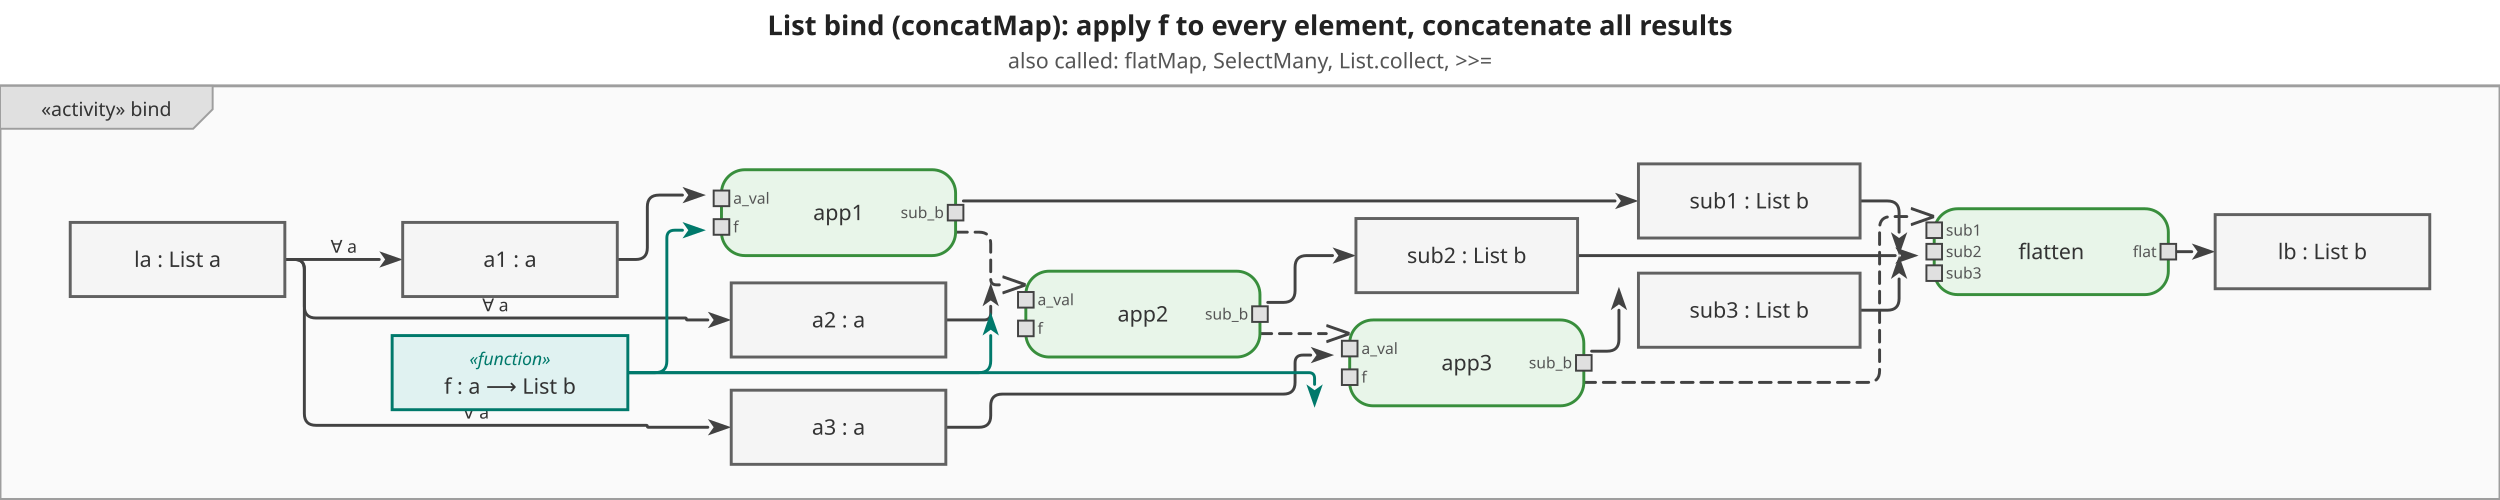
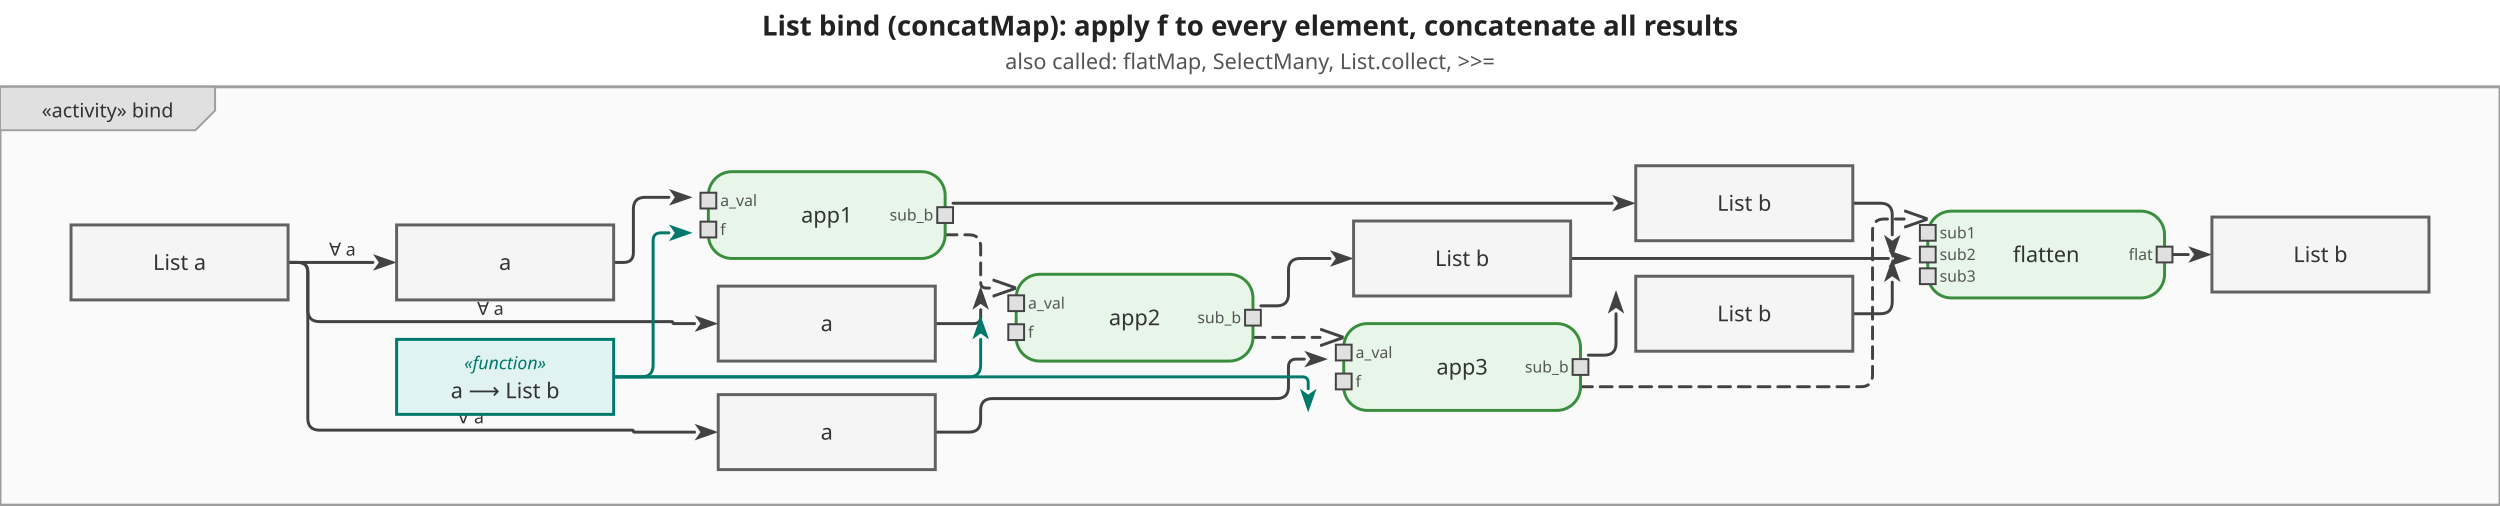
- <svg xmlns="http://www.w3.org/2000/svg" viewBox="0 0 1281.4 256" width="1281.4" height="256">
+ <svg xmlns="http://www.w3.org/2000/svg" viewBox="0 0 1267 256" width="1267" height="256">
  <defs>
    <marker id="arrowFilled" viewBox="0 0 10 10" refX="0" refY="5" markerWidth="8" markerHeight="8" orient="auto-start-reverse">
      <path d="M0,1.5 L10,5 L0,8.5 L2.5,5 Z" fill="#424242" />
    </marker>
    <marker id="arrowOpen" viewBox="0 0 10 10" refX="0" refY="5" markerWidth="8" markerHeight="8" orient="auto-start-reverse">
      <path d="M0,1.5 L10,5 L0,8.5" fill="none" stroke="#424242" stroke-width="1.25" />
    </marker>
    <marker id="arrowHof" viewBox="0 0 10 10" refX="0" refY="5" markerWidth="8" markerHeight="8" orient="auto-start-reverse">
      <path d="M0,1.5 L10,5 L0,8.5 L2.5,5 Z" fill="#00796b" />
    </marker>
  </defs>
-   <rect width="1281.4" height="256" fill="white" />
-   <text x="640.7" y="18" text-anchor="middle" font-size="14" font-weight="bold" font-family="sans-serif" fill="#222">List bind (concatMap): apply f to every element, concatenate all results</text>
-   <text x="640.7" y="35" text-anchor="middle" font-size="11" font-weight="normal" font-family="sans-serif" fill="#555">also called: flatMap, SelectMany, List.collect, &gt;&gt;=</text>
+   <rect width="1267" height="256" fill="white" />
+   <text x="633.5" y="18" text-anchor="middle" font-size="14" font-weight="bold" font-family="sans-serif" fill="#222">List bind (concatMap): apply f to every element, concatenate all results</text>
+   <text x="633.5" y="35" text-anchor="middle" font-size="11" font-weight="normal" font-family="sans-serif" fill="#555">also called: flatMap, SelectMany, List.collect, &gt;&gt;=</text>
  <g transform="translate(0,44) scale(1)">
-     <rect x="0" y="0" width="1281.4" height="212" fill="#fafafa" stroke="#9e9e9e" stroke-width="1.5" />
+     <rect x="0" y="0" width="1267" height="212" fill="#fafafa" stroke="#9e9e9e" stroke-width="1.5" />
    <g class="diagram-frame-tab tab-activity">
      <path d="M0,0 L109,0 L109,12 L99,22 L0,22 Z" fill="#e0e0e0" stroke="#9e9e9e" stroke-width="1" />
      <text x="54.5" y="12" text-anchor="middle" font-size="10" font-family="sans-serif" dominant-baseline="middle" fill="#333">«activity» bind</text>
    </g>
    <g class="edge">
-       <path d="M146.0,89.0 L194.4,89.0" fill="none" stroke="#424242" stroke-width="1.5" stroke-linejoin="round" stroke-linecap="round" marker-end="url(#arrowFilled)" />
-       <text x="176.2" y="83" text-anchor="middle" dominant-baseline="middle" font-size="9" font-family="sans-serif" fill="#333">∀ a</text>
+       <path d="M146.0,89.0 L189.0,89.0" fill="none" stroke="#424242" stroke-width="1.5" stroke-linejoin="round" stroke-linecap="round" marker-end="url(#arrowFilled)" />
+       <text x="173.5" y="83" text-anchor="middle" dominant-baseline="middle" font-size="9" font-family="sans-serif" fill="#333">∀ a</text>
    </g>
    <g class="edge">
-       <path d="M146.0,89.0 L151.0,89.0 Q156.0,89.0 156.0,94.0 L156.0,113.0 Q156.0,119.0 162.0,119.0 L351.3,119.0 Q351.8,119.0 351.8,119.5 L351.8,119.5 Q351.8,120.0 352.3,120.0 L362.8,120.0" fill="none" stroke="#424242" stroke-width="1.5" stroke-linejoin="round" stroke-linecap="round" marker-end="url(#arrowFilled)" />
-       <text x="253.9" y="113" text-anchor="middle" dominant-baseline="middle" font-size="9" font-family="sans-serif" fill="#333">∀ a</text>
+       <path d="M146.0,89.0 L151.0,89.0 Q156.0,89.0 156.0,94.0 L156.0,113.0 Q156.0,119.0 162.0,119.0 L340.5,119.0 Q341.0,119.0 341.0,119.5 L341.0,119.5 Q341.0,120.0 341.5,120.0 L352.0,120.0" fill="none" stroke="#424242" stroke-width="1.5" stroke-linejoin="round" stroke-linecap="round" marker-end="url(#arrowFilled)" />
+       <text x="248.5" y="113" text-anchor="middle" dominant-baseline="middle" font-size="9" font-family="sans-serif" fill="#333">∀ a</text>
    </g>
    <g class="edge">
-       <path d="M146.0,89.0 L151.0,89.0 Q156.0,89.0 156.0,94.0 L156.0,168.0 Q156.0,174.0 162.0,174.0 L331.3,174.0 Q331.8,174.0 331.8,174.5 L331.8,174.5 Q331.8,175.0 332.3,175.0 L362.8,175.0" fill="none" stroke="#424242" stroke-width="1.5" stroke-linejoin="round" stroke-linecap="round" marker-end="url(#arrowFilled)" />
-       <text x="243.9" y="168" text-anchor="middle" dominant-baseline="middle" font-size="9" font-family="sans-serif" fill="#333">∀ a</text>
+       <path d="M146.0,89.0 L151.0,89.0 Q156.0,89.0 156.0,94.0 L156.0,168.0 Q156.0,174.0 162.0,174.0 L320.5,174.0 Q321.0,174.0 321.0,174.5 L321.0,174.5 Q321.0,175.0 321.5,175.0 L352.0,175.0" fill="none" stroke="#424242" stroke-width="1.5" stroke-linejoin="round" stroke-linecap="round" marker-end="url(#arrowFilled)" />
+       <text x="238.5" y="168" text-anchor="middle" dominant-baseline="middle" font-size="9" font-family="sans-serif" fill="#333">∀ a</text>
    </g>
    <g class="edge">
-       <path d="M316.4,89.0 L325.8,89.0 Q331.8,89.0 331.8,83.0 L331.8,62.0 Q331.8,56.0 337.8,56.0 L349.8,56.0" fill="none" stroke="#424242" stroke-width="1.5" stroke-linejoin="round" stroke-linecap="round" marker-end="url(#arrowFilled)" />
+       <path d="M311.0,89.0 L316.0,89.0 Q321.0,89.0 321.0,84.0 L321.0,62.0 Q321.0,56.0 327.0,56.0 L339.0,56.0" fill="none" stroke="#424242" stroke-width="1.5" stroke-linejoin="round" stroke-linecap="round" marker-end="url(#arrowFilled)" />
    </g>
    <g class="edge hof-edge">
-       <path d="M321.8,147.0 L335.8,147.0 Q341.8,147.0 341.8,141.0 L341.8,78.0 Q341.8,74.0 345.8,74.0 L349.8,74.0" fill="none" stroke="#00796b" stroke-width="1.5" stroke-linejoin="round" stroke-linecap="round" marker-end="url(#arrowHof)" />
+       <path d="M311.0,147.0 L325.0,147.0 Q331.0,147.0 331.0,141.0 L331.0,78.0 Q331.0,74.0 335.0,74.0 L339.0,74.0" fill="none" stroke="#00796b" stroke-width="1.5" stroke-linejoin="round" stroke-linecap="round" marker-end="url(#arrowHof)" />
    </g>
    <g class="edge">
-       <path d="M493.8,59.0 L827.8,59.0" fill="none" stroke="#424242" stroke-width="1.5" stroke-linejoin="round" stroke-linecap="round" marker-end="url(#arrowFilled)" />
+       <path d="M483.0,59.0 L817.0,59.0" fill="none" stroke="#424242" stroke-width="1.5" stroke-linejoin="round" stroke-linecap="round" marker-end="url(#arrowFilled)" />
    </g>
    <g class="edge">
-       <path d="M484.8,120.0 L504.3,120.0 Q507.8,120.0 507.8,116.5 L507.8,113.0 L507.8,113.0" fill="none" stroke="#424242" stroke-width="1.5" stroke-linejoin="round" stroke-linecap="round" marker-end="url(#arrowFilled)" />
+       <path d="M474.0,120.0 L493.5,120.0 Q497.0,120.0 497.0,116.5 L497.0,113.0 L497.0,113.0" fill="none" stroke="#424242" stroke-width="1.5" stroke-linejoin="round" stroke-linecap="round" marker-end="url(#arrowFilled)" />
    </g>
    <g class="edge hof-edge">
-       <path d="M321.8,147.0 L501.8,147.0 Q507.8,147.0 507.8,141.0 L507.8,128.0 L507.8,128.0" fill="none" stroke="#00796b" stroke-width="1.5" stroke-linejoin="round" stroke-linecap="round" marker-end="url(#arrowHof)" />
+       <path d="M311.0,147.0 L491.0,147.0 Q497.0,147.0 497.0,141.0 L497.0,128.0 L497.0,128.0" fill="none" stroke="#00796b" stroke-width="1.5" stroke-linejoin="round" stroke-linecap="round" marker-end="url(#arrowHof)" />
    </g>
    <g class="edge">
-       <path d="M649.8,111.0 L657.8,111.0 Q663.8,111.0 663.8,105.0 L663.8,93.0 Q663.8,87.0 669.8,87.0 L683.0,87.0" fill="none" stroke="#424242" stroke-width="1.5" stroke-linejoin="round" stroke-linecap="round" marker-end="url(#arrowFilled)" />
+       <path d="M639.0,111.0 L647.0,111.0 Q653.0,111.0 653.0,105.0 L653.0,93.0 Q653.0,87.0 659.0,87.0 L674.0,87.0" fill="none" stroke="#424242" stroke-width="1.5" stroke-linejoin="round" stroke-linecap="round" marker-end="url(#arrowFilled)" />
    </g>
    <g class="edge">
-       <path d="M484.8,175.0 L501.8,175.0 Q507.8,175.0 507.8,169.0 L507.8,164.0 Q507.8,158.0 513.8,158.0 L657.8,158.0 Q663.8,158.0 663.8,152.0 L663.8,142.0 Q663.8,138.0 667.8,138.0 L671.8,138.0" fill="none" stroke="#424242" stroke-width="1.5" stroke-linejoin="round" stroke-linecap="round" marker-end="url(#arrowFilled)" />
+       <path d="M474.0,175.0 L491.0,175.0 Q497.0,175.0 497.0,169.0 L497.0,164.0 Q497.0,158.0 503.0,158.0 L647.0,158.0 Q653.0,158.0 653.0,152.0 L653.0,142.0 Q653.0,138.0 657.0,138.0 L661.0,138.0" fill="none" stroke="#424242" stroke-width="1.5" stroke-linejoin="round" stroke-linecap="round" marker-end="url(#arrowFilled)" />
    </g>
    <g class="edge hof-edge">
-       <path d="M321.8,147.0 L670.8,147.0 Q673.8,147.0 673.8,150.0 L673.8,153.0 L673.8,153.0" fill="none" stroke="#00796b" stroke-width="1.5" stroke-linejoin="round" stroke-linecap="round" marker-end="url(#arrowHof)" />
+       <path d="M311.0,147.0 L660.0,147.0 Q663.0,147.0 663.0,150.0 L663.0,153.0 L663.0,153.0" fill="none" stroke="#00796b" stroke-width="1.5" stroke-linejoin="round" stroke-linecap="round" marker-end="url(#arrowHof)" />
    </g>
    <g class="edge">
-       <path d="M815.8,136.0 L823.8,136.0 Q829.8,136.0 829.8,130.0 L829.8,115.0 L829.8,115.0" fill="none" stroke="#424242" stroke-width="1.5" stroke-linejoin="round" stroke-linecap="round" marker-end="url(#arrowFilled)" />
+       <path d="M805.0,136.0 L813.0,136.0 Q819.0,136.0 819.0,130.0 L819.0,115.0 L819.0,115.0" fill="none" stroke="#424242" stroke-width="1.5" stroke-linejoin="round" stroke-linecap="round" marker-end="url(#arrowFilled)" />
    </g>
    <g class="edge">
-       <path d="M953.4,59.0 L967.4,59.0 Q973.4,59.0 973.4,65.0 L973.4,75.0 L973.4,75.0" fill="none" stroke="#424242" stroke-width="1.5" stroke-linejoin="round" stroke-linecap="round" marker-end="url(#arrowFilled)" />
+       <path d="M939.0,59.0 L953.0,59.0 Q959.0,59.0 959.0,65.0 L959.0,75.0 L959.0,75.0" fill="none" stroke="#424242" stroke-width="1.5" stroke-linejoin="round" stroke-linecap="round" marker-end="url(#arrowFilled)" />
    </g>
    <g class="edge">
-       <path d="M808.6,87.0 L971.4,87.0" fill="none" stroke="#424242" stroke-width="1.5" stroke-linejoin="round" stroke-linecap="round" marker-end="url(#arrowFilled)" />
+       <path d="M796.0,87.0 L957.0,87.0" fill="none" stroke="#424242" stroke-width="1.5" stroke-linejoin="round" stroke-linecap="round" marker-end="url(#arrowFilled)" />
    </g>
    <g class="edge">
-       <path d="M953.4,115.0 L967.4,115.0 Q973.4,115.0 973.4,109.0 L973.4,99.0 L973.4,99.0" fill="none" stroke="#424242" stroke-width="1.5" stroke-linejoin="round" stroke-linecap="round" marker-end="url(#arrowFilled)" />
+       <path d="M939.0,115.0 L953.0,115.0 Q959.0,115.0 959.0,109.0 L959.0,99.0 L959.0,99.0" fill="none" stroke="#424242" stroke-width="1.5" stroke-linejoin="round" stroke-linecap="round" marker-end="url(#arrowFilled)" />
    </g>
    <g class="edge">
-       <path d="M1115.4,85.0 L1123.4,85.0" fill="none" stroke="#424242" stroke-width="1.5" stroke-linejoin="round" stroke-linecap="round" marker-end="url(#arrowFilled)" />
+       <path d="M1101.0,85.0 L1109.0,85.0" fill="none" stroke="#424242" stroke-width="1.5" stroke-linejoin="round" stroke-linecap="round" marker-end="url(#arrowFilled)" />
    </g>
    <g class="edge">
-       <path d="M489.8,75.0 L501.8,75.0 Q507.8,75.0 507.8,81.0 L507.8,99.0 Q507.8,102.0 510.8,102.0 L513.8,102.0" fill="none" stroke="#424242" stroke-width="1.5" stroke-linejoin="round" stroke-linecap="round" marker-end="url(#arrowOpen)" stroke-dasharray="6,4" />
+       <path d="M479.0,75.0 L491.0,75.0 Q497.0,75.0 497.0,81.0 L497.0,99.0 Q497.0,102.0 500.0,102.0 L503.0,102.0" fill="none" stroke="#424242" stroke-width="1.5" stroke-linejoin="round" stroke-linecap="round" marker-end="url(#arrowOpen)" stroke-dasharray="6,4" />
    </g>
    <g class="edge">
-       <path d="M645.8,127.0 L679.8,127.0" fill="none" stroke="#424242" stroke-width="1.5" stroke-linejoin="round" stroke-linecap="round" marker-end="url(#arrowOpen)" stroke-dasharray="6,4" />
+       <path d="M635.0,127.0 L669.0,127.0" fill="none" stroke="#424242" stroke-width="1.5" stroke-linejoin="round" stroke-linecap="round" marker-end="url(#arrowOpen)" stroke-dasharray="6,4" />
    </g>
    <g class="edge">
-       <path d="M811.8,152.0 L957.4,152.0 Q963.4,152.0 963.4,146.0 L963.4,73.0 Q963.4,67.0 969.4,67.0 L979.4,67.0" fill="none" stroke="#424242" stroke-width="1.5" stroke-linejoin="round" stroke-linecap="round" marker-end="url(#arrowOpen)" stroke-dasharray="6,4" />
+       <path d="M801.0,152.0 L943.0,152.0 Q949.0,152.0 949.0,146.0 L949.0,73.0 Q949.0,67.0 955.0,67.0 L965.0,67.0" fill="none" stroke="#424242" stroke-width="1.5" stroke-linejoin="round" stroke-linecap="round" marker-end="url(#arrowOpen)" stroke-dasharray="6,4" />
    </g>
    <g class="action-node">
-       <rect x="369.8" y="43" width="120" height="44" rx="12" fill="#e8f5e9" stroke="#388e3c" stroke-width="1.5" />
-       <text class="action-label" x="429.8" y="65" text-anchor="middle" font-size="11" font-family="sans-serif" dominant-baseline="middle" fill="#333">app1</text>
+       <rect x="359" y="43" width="120" height="44" rx="12" fill="#e8f5e9" stroke="#388e3c" stroke-width="1.5" />
+       <text class="action-label" x="419" y="65" text-anchor="middle" font-size="11" font-family="sans-serif" dominant-baseline="middle" fill="#333">app1</text>
      <g class="pin pin-in">
-         <rect x="365.8" y="53.667" width="8" height="8" fill="#e0e0e0" stroke="#424242" stroke-width="1" />
-         <text x="375.8" y="57.667" text-anchor="start" dominant-baseline="middle" font-size="8" font-family="sans-serif" fill="#555">a_val</text>
+         <rect x="355" y="53.667" width="8" height="8" fill="#e0e0e0" stroke="#424242" stroke-width="1" />
+         <text x="365" y="57.667" text-anchor="start" dominant-baseline="middle" font-size="8" font-family="sans-serif" fill="#555">a_val</text>
      </g>
      <g class="pin pin-in">
-         <rect x="365.8" y="68.333" width="8" height="8" fill="#e0e0e0" stroke="#424242" stroke-width="1" />
-         <text x="375.8" y="72.333" text-anchor="start" dominant-baseline="middle" font-size="8" font-family="sans-serif" fill="#555">f</text>
+         <rect x="355" y="68.333" width="8" height="8" fill="#e0e0e0" stroke="#424242" stroke-width="1" />
+         <text x="365" y="72.333" text-anchor="start" dominant-baseline="middle" font-size="8" font-family="sans-serif" fill="#555">f</text>
      </g>
      <g class="pin pin-out">
-         <rect x="485.8" y="61" width="8" height="8" fill="#e0e0e0" stroke="#424242" stroke-width="1" />
-         <text x="483.8" y="65" text-anchor="end" dominant-baseline="middle" font-size="8" font-family="sans-serif" fill="#555">sub_b</text>
+         <rect x="475" y="61" width="8" height="8" fill="#e0e0e0" stroke="#424242" stroke-width="1" />
+         <text x="473" y="65" text-anchor="end" dominant-baseline="middle" font-size="8" font-family="sans-serif" fill="#555">sub_b</text>
      </g>
    </g>
    <g class="action-node">
-       <rect x="525.8" y="95" width="120" height="44" rx="12" fill="#e8f5e9" stroke="#388e3c" stroke-width="1.5" />
-       <text class="action-label" x="585.8" y="117" text-anchor="middle" font-size="11" font-family="sans-serif" dominant-baseline="middle" fill="#333">app2</text>
+       <rect x="515" y="95" width="120" height="44" rx="12" fill="#e8f5e9" stroke="#388e3c" stroke-width="1.5" />
+       <text class="action-label" x="575" y="117" text-anchor="middle" font-size="11" font-family="sans-serif" dominant-baseline="middle" fill="#333">app2</text>
      <g class="pin pin-in">
-         <rect x="521.8" y="105.667" width="8" height="8" fill="#e0e0e0" stroke="#424242" stroke-width="1" />
-         <text x="531.8" y="109.667" text-anchor="start" dominant-baseline="middle" font-size="8" font-family="sans-serif" fill="#555">a_val</text>
+         <rect x="511" y="105.667" width="8" height="8" fill="#e0e0e0" stroke="#424242" stroke-width="1" />
+         <text x="521" y="109.667" text-anchor="start" dominant-baseline="middle" font-size="8" font-family="sans-serif" fill="#555">a_val</text>
      </g>
      <g class="pin pin-in">
-         <rect x="521.8" y="120.333" width="8" height="8" fill="#e0e0e0" stroke="#424242" stroke-width="1" />
-         <text x="531.8" y="124.333" text-anchor="start" dominant-baseline="middle" font-size="8" font-family="sans-serif" fill="#555">f</text>
+         <rect x="511" y="120.333" width="8" height="8" fill="#e0e0e0" stroke="#424242" stroke-width="1" />
+         <text x="521" y="124.333" text-anchor="start" dominant-baseline="middle" font-size="8" font-family="sans-serif" fill="#555">f</text>
      </g>
      <g class="pin pin-out">
-         <rect x="641.8" y="113" width="8" height="8" fill="#e0e0e0" stroke="#424242" stroke-width="1" />
-         <text x="639.8" y="117" text-anchor="end" dominant-baseline="middle" font-size="8" font-family="sans-serif" fill="#555">sub_b</text>
+         <rect x="631" y="113" width="8" height="8" fill="#e0e0e0" stroke="#424242" stroke-width="1" />
+         <text x="629" y="117" text-anchor="end" dominant-baseline="middle" font-size="8" font-family="sans-serif" fill="#555">sub_b</text>
      </g>
    </g>
    <g class="action-node">
-       <rect x="691.8" y="120" width="120" height="44" rx="12" fill="#e8f5e9" stroke="#388e3c" stroke-width="1.5" />
-       <text class="action-label" x="751.8" y="142" text-anchor="middle" font-size="11" font-family="sans-serif" dominant-baseline="middle" fill="#333">app3</text>
+       <rect x="681" y="120" width="120" height="44" rx="12" fill="#e8f5e9" stroke="#388e3c" stroke-width="1.5" />
+       <text class="action-label" x="741" y="142" text-anchor="middle" font-size="11" font-family="sans-serif" dominant-baseline="middle" fill="#333">app3</text>
      <g class="pin pin-in">
-         <rect x="687.8" y="130.667" width="8" height="8" fill="#e0e0e0" stroke="#424242" stroke-width="1" />
-         <text x="697.8" y="134.667" text-anchor="start" dominant-baseline="middle" font-size="8" font-family="sans-serif" fill="#555">a_val</text>
+         <rect x="677" y="130.667" width="8" height="8" fill="#e0e0e0" stroke="#424242" stroke-width="1" />
+         <text x="687" y="134.667" text-anchor="start" dominant-baseline="middle" font-size="8" font-family="sans-serif" fill="#555">a_val</text>
      </g>
      <g class="pin pin-in">
-         <rect x="687.8" y="145.333" width="8" height="8" fill="#e0e0e0" stroke="#424242" stroke-width="1" />
-         <text x="697.8" y="149.333" text-anchor="start" dominant-baseline="middle" font-size="8" font-family="sans-serif" fill="#555">f</text>
+         <rect x="677" y="145.333" width="8" height="8" fill="#e0e0e0" stroke="#424242" stroke-width="1" />
+         <text x="687" y="149.333" text-anchor="start" dominant-baseline="middle" font-size="8" font-family="sans-serif" fill="#555">f</text>
      </g>
      <g class="pin pin-out">
-         <rect x="807.8" y="138" width="8" height="8" fill="#e0e0e0" stroke="#424242" stroke-width="1" />
-         <text x="805.8" y="142" text-anchor="end" dominant-baseline="middle" font-size="8" font-family="sans-serif" fill="#555">sub_b</text>
+         <rect x="797" y="138" width="8" height="8" fill="#e0e0e0" stroke="#424242" stroke-width="1" />
+         <text x="795" y="142" text-anchor="end" dominant-baseline="middle" font-size="8" font-family="sans-serif" fill="#555">sub_b</text>
      </g>
    </g>
    <g class="action-node">
-       <rect x="991.4" y="63" width="120" height="44" rx="12" fill="#e8f5e9" stroke="#388e3c" stroke-width="1.5" />
-       <text class="action-label" x="1051.4" y="85" text-anchor="middle" font-size="11" font-family="sans-serif" dominant-baseline="middle" fill="#333">flatten</text>
+       <rect x="977" y="63" width="120" height="44" rx="12" fill="#e8f5e9" stroke="#388e3c" stroke-width="1.5" />
+       <text class="action-label" x="1037" y="85" text-anchor="middle" font-size="11" font-family="sans-serif" dominant-baseline="middle" fill="#333">flatten</text>
      <g class="pin pin-in">
-         <rect x="987.4" y="70" width="8" height="8" fill="#e0e0e0" stroke="#424242" stroke-width="1" />
-         <text x="997.4" y="74" text-anchor="start" dominant-baseline="middle" font-size="8" font-family="sans-serif" fill="#555">sub1</text>
+         <rect x="973" y="70" width="8" height="8" fill="#e0e0e0" stroke="#424242" stroke-width="1" />
+         <text x="983" y="74" text-anchor="start" dominant-baseline="middle" font-size="8" font-family="sans-serif" fill="#555">sub1</text>
      </g>
      <g class="pin pin-in">
-         <rect x="987.4" y="81" width="8" height="8" fill="#e0e0e0" stroke="#424242" stroke-width="1" />
-         <text x="997.4" y="85" text-anchor="start" dominant-baseline="middle" font-size="8" font-family="sans-serif" fill="#555">sub2</text>
+         <rect x="973" y="81" width="8" height="8" fill="#e0e0e0" stroke="#424242" stroke-width="1" />
+         <text x="983" y="85" text-anchor="start" dominant-baseline="middle" font-size="8" font-family="sans-serif" fill="#555">sub2</text>
      </g>
      <g class="pin pin-in">
-         <rect x="987.4" y="92" width="8" height="8" fill="#e0e0e0" stroke="#424242" stroke-width="1" />
-         <text x="997.4" y="96" text-anchor="start" dominant-baseline="middle" font-size="8" font-family="sans-serif" fill="#555">sub3</text>
+         <rect x="973" y="92" width="8" height="8" fill="#e0e0e0" stroke="#424242" stroke-width="1" />
+         <text x="983" y="96" text-anchor="start" dominant-baseline="middle" font-size="8" font-family="sans-serif" fill="#555">sub3</text>
      </g>
      <g class="pin pin-out">
-         <rect x="1107.4" y="81" width="8" height="8" fill="#e0e0e0" stroke="#424242" stroke-width="1" />
-         <text x="1105.4" y="85" text-anchor="end" dominant-baseline="middle" font-size="8" font-family="sans-serif" fill="#555">flat</text>
+         <rect x="1093" y="81" width="8" height="8" fill="#e0e0e0" stroke="#424242" stroke-width="1" />
+         <text x="1091" y="85" text-anchor="end" dominant-baseline="middle" font-size="8" font-family="sans-serif" fill="#555">flat</text>
      </g>
    </g>
    <g class="object-node">
      <rect x="36" y="70" width="110" height="38" fill="#f5f5f5" stroke="#616161" stroke-width="1.5" />
-       <text x="91" y="89" text-anchor="middle" font-size="11" font-family="sans-serif" dominant-baseline="middle" fill="#333">la : List a</text>
+       <text x="91" y="89" text-anchor="middle" font-size="11" font-family="sans-serif" dominant-baseline="middle" fill="#333">List a</text>
    </g>
    <g class="object-node hof">
-       <rect x="201" y="128" width="120.8" height="38" fill="#e0f2f1" stroke="#00796b" stroke-width="1.5" />
-       <text x="261.4" y="140" text-anchor="middle" font-size="9" font-style="italic" font-family="sans-serif" dominant-baseline="middle" fill="#00796b">«function»</text>
-       <text x="261.4" y="154" text-anchor="middle" font-size="11" font-family="sans-serif" dominant-baseline="middle" fill="#333">f : a ⟶ List b</text>
+       <rect x="201" y="128" width="110" height="38" fill="#e0f2f1" stroke="#00796b" stroke-width="1.5" />
+       <text x="256" y="140" text-anchor="middle" font-size="9" font-style="italic" font-family="sans-serif" dominant-baseline="middle" fill="#00796b">«function»</text>
+       <text x="256" y="154" text-anchor="middle" font-size="11" font-family="sans-serif" dominant-baseline="middle" fill="#333">a ⟶ List b</text>
    </g>
    <g class="object-node">
-       <rect x="206.4" y="70" width="110" height="38" fill="#f5f5f5" stroke="#616161" stroke-width="1.5" />
-       <text x="261.4" y="89" text-anchor="middle" font-size="11" font-family="sans-serif" dominant-baseline="middle" fill="#333">a1 : a</text>
+       <rect x="201" y="70" width="110" height="38" fill="#f5f5f5" stroke="#616161" stroke-width="1.5" />
+       <text x="256" y="89" text-anchor="middle" font-size="11" font-family="sans-serif" dominant-baseline="middle" fill="#333">a</text>
    </g>
    <g class="object-node">
-       <rect x="374.8" y="101" width="110" height="38" fill="#f5f5f5" stroke="#616161" stroke-width="1.5" />
-       <text x="429.8" y="120" text-anchor="middle" font-size="11" font-family="sans-serif" dominant-baseline="middle" fill="#333">a2 : a</text>
+       <rect x="364" y="101" width="110" height="38" fill="#f5f5f5" stroke="#616161" stroke-width="1.5" />
+       <text x="419" y="120" text-anchor="middle" font-size="11" font-family="sans-serif" dominant-baseline="middle" fill="#333">a</text>
    </g>
    <g class="object-node">
-       <rect x="374.8" y="156" width="110" height="38" fill="#f5f5f5" stroke="#616161" stroke-width="1.5" />
-       <text x="429.8" y="175" text-anchor="middle" font-size="11" font-family="sans-serif" dominant-baseline="middle" fill="#333">a3 : a</text>
+       <rect x="364" y="156" width="110" height="38" fill="#f5f5f5" stroke="#616161" stroke-width="1.5" />
+       <text x="419" y="175" text-anchor="middle" font-size="11" font-family="sans-serif" dominant-baseline="middle" fill="#333">a</text>
    </g>
    <g class="object-node">
-       <rect x="839.8" y="40" width="113.6" height="38" fill="#f5f5f5" stroke="#616161" stroke-width="1.5" />
-       <text x="896.6" y="59" text-anchor="middle" font-size="11" font-family="sans-serif" dominant-baseline="middle" fill="#333">sub1 : List b</text>
+       <rect x="829" y="40" width="110" height="38" fill="#f5f5f5" stroke="#616161" stroke-width="1.5" />
+       <text x="884" y="59" text-anchor="middle" font-size="11" font-family="sans-serif" dominant-baseline="middle" fill="#333">List b</text>
    </g>
    <g class="object-node">
-       <rect x="695" y="68" width="113.6" height="38" fill="#f5f5f5" stroke="#616161" stroke-width="1.5" />
-       <text x="751.8" y="87" text-anchor="middle" font-size="11" font-family="sans-serif" dominant-baseline="middle" fill="#333">sub2 : List b</text>
+       <rect x="686" y="68" width="110" height="38" fill="#f5f5f5" stroke="#616161" stroke-width="1.5" />
+       <text x="741" y="87" text-anchor="middle" font-size="11" font-family="sans-serif" dominant-baseline="middle" fill="#333">List b</text>
    </g>
    <g class="object-node">
-       <rect x="839.8" y="96" width="113.6" height="38" fill="#f5f5f5" stroke="#616161" stroke-width="1.5" />
-       <text x="896.6" y="115" text-anchor="middle" font-size="11" font-family="sans-serif" dominant-baseline="middle" fill="#333">sub3 : List b</text>
+       <rect x="829" y="96" width="110" height="38" fill="#f5f5f5" stroke="#616161" stroke-width="1.5" />
+       <text x="884" y="115" text-anchor="middle" font-size="11" font-family="sans-serif" dominant-baseline="middle" fill="#333">List b</text>
    </g>
    <g class="object-node">
-       <rect x="1135.4" y="66" width="110" height="38" fill="#f5f5f5" stroke="#616161" stroke-width="1.5" />
-       <text x="1190.4" y="85" text-anchor="middle" font-size="11" font-family="sans-serif" dominant-baseline="middle" fill="#333">lb : List b</text>
+       <rect x="1121" y="66" width="110" height="38" fill="#f5f5f5" stroke="#616161" stroke-width="1.5" />
+       <text x="1176" y="85" text-anchor="middle" font-size="11" font-family="sans-serif" dominant-baseline="middle" fill="#333">List b</text>
    </g>
  </g>
</svg>
